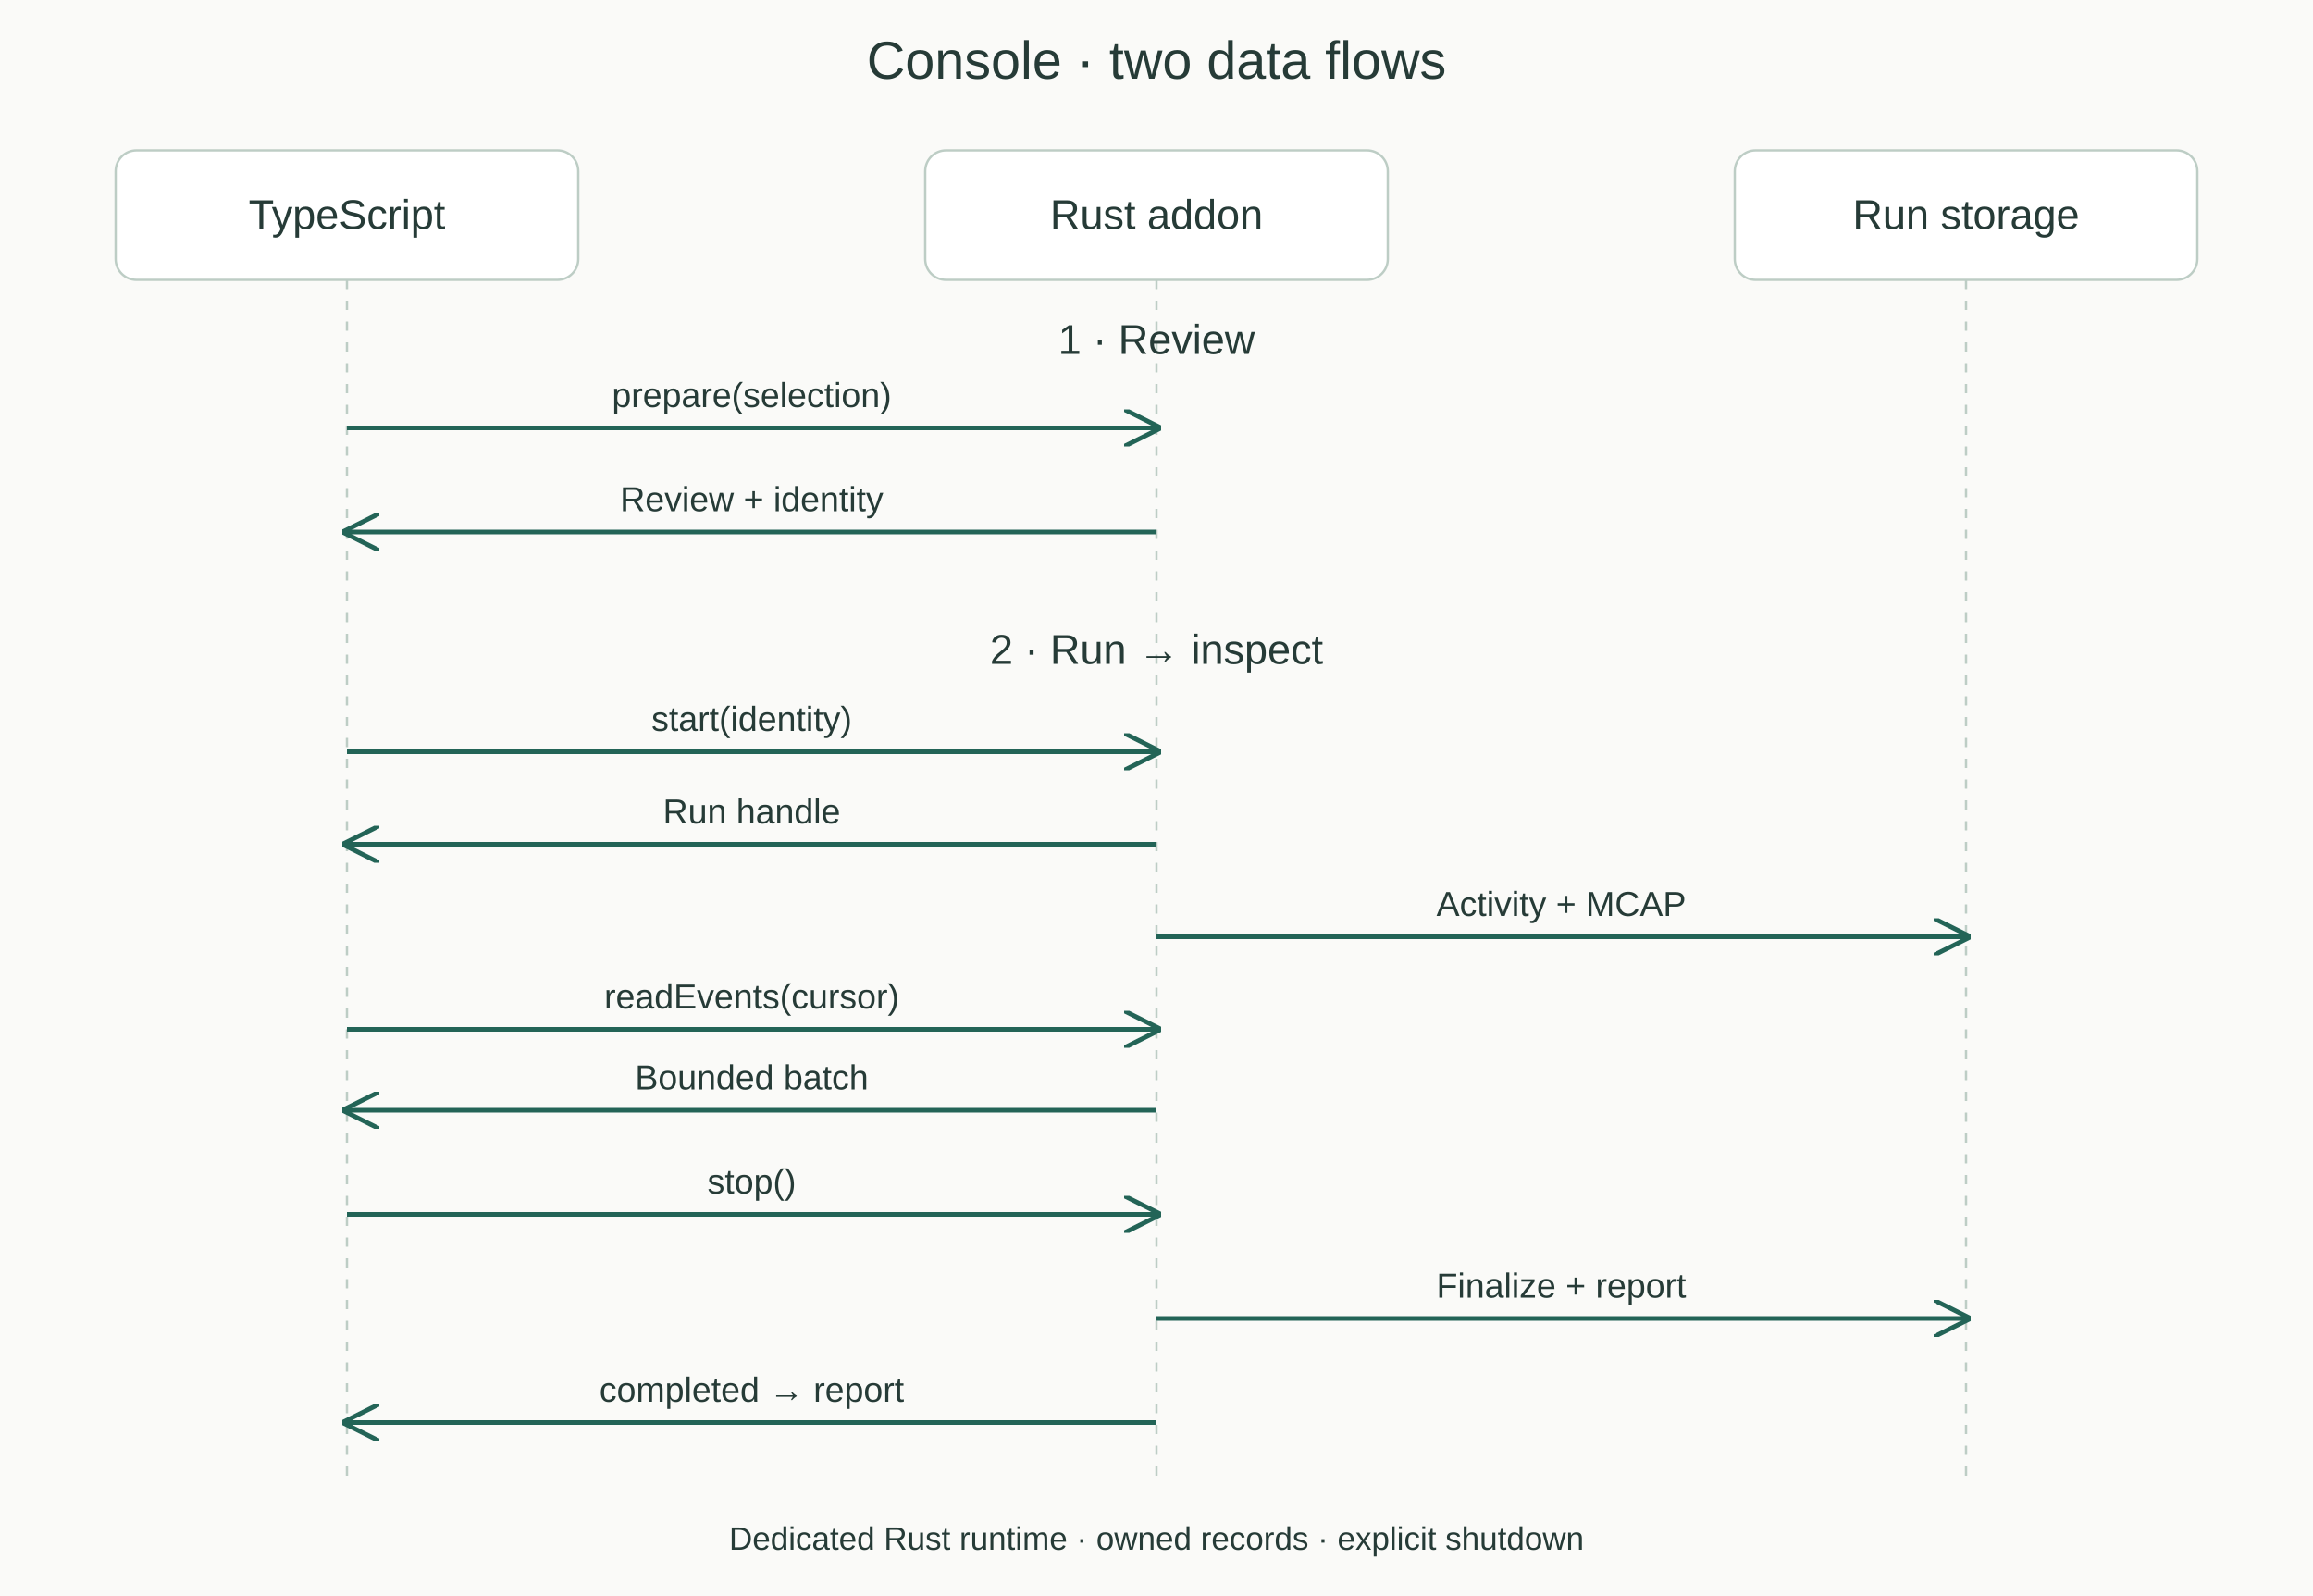
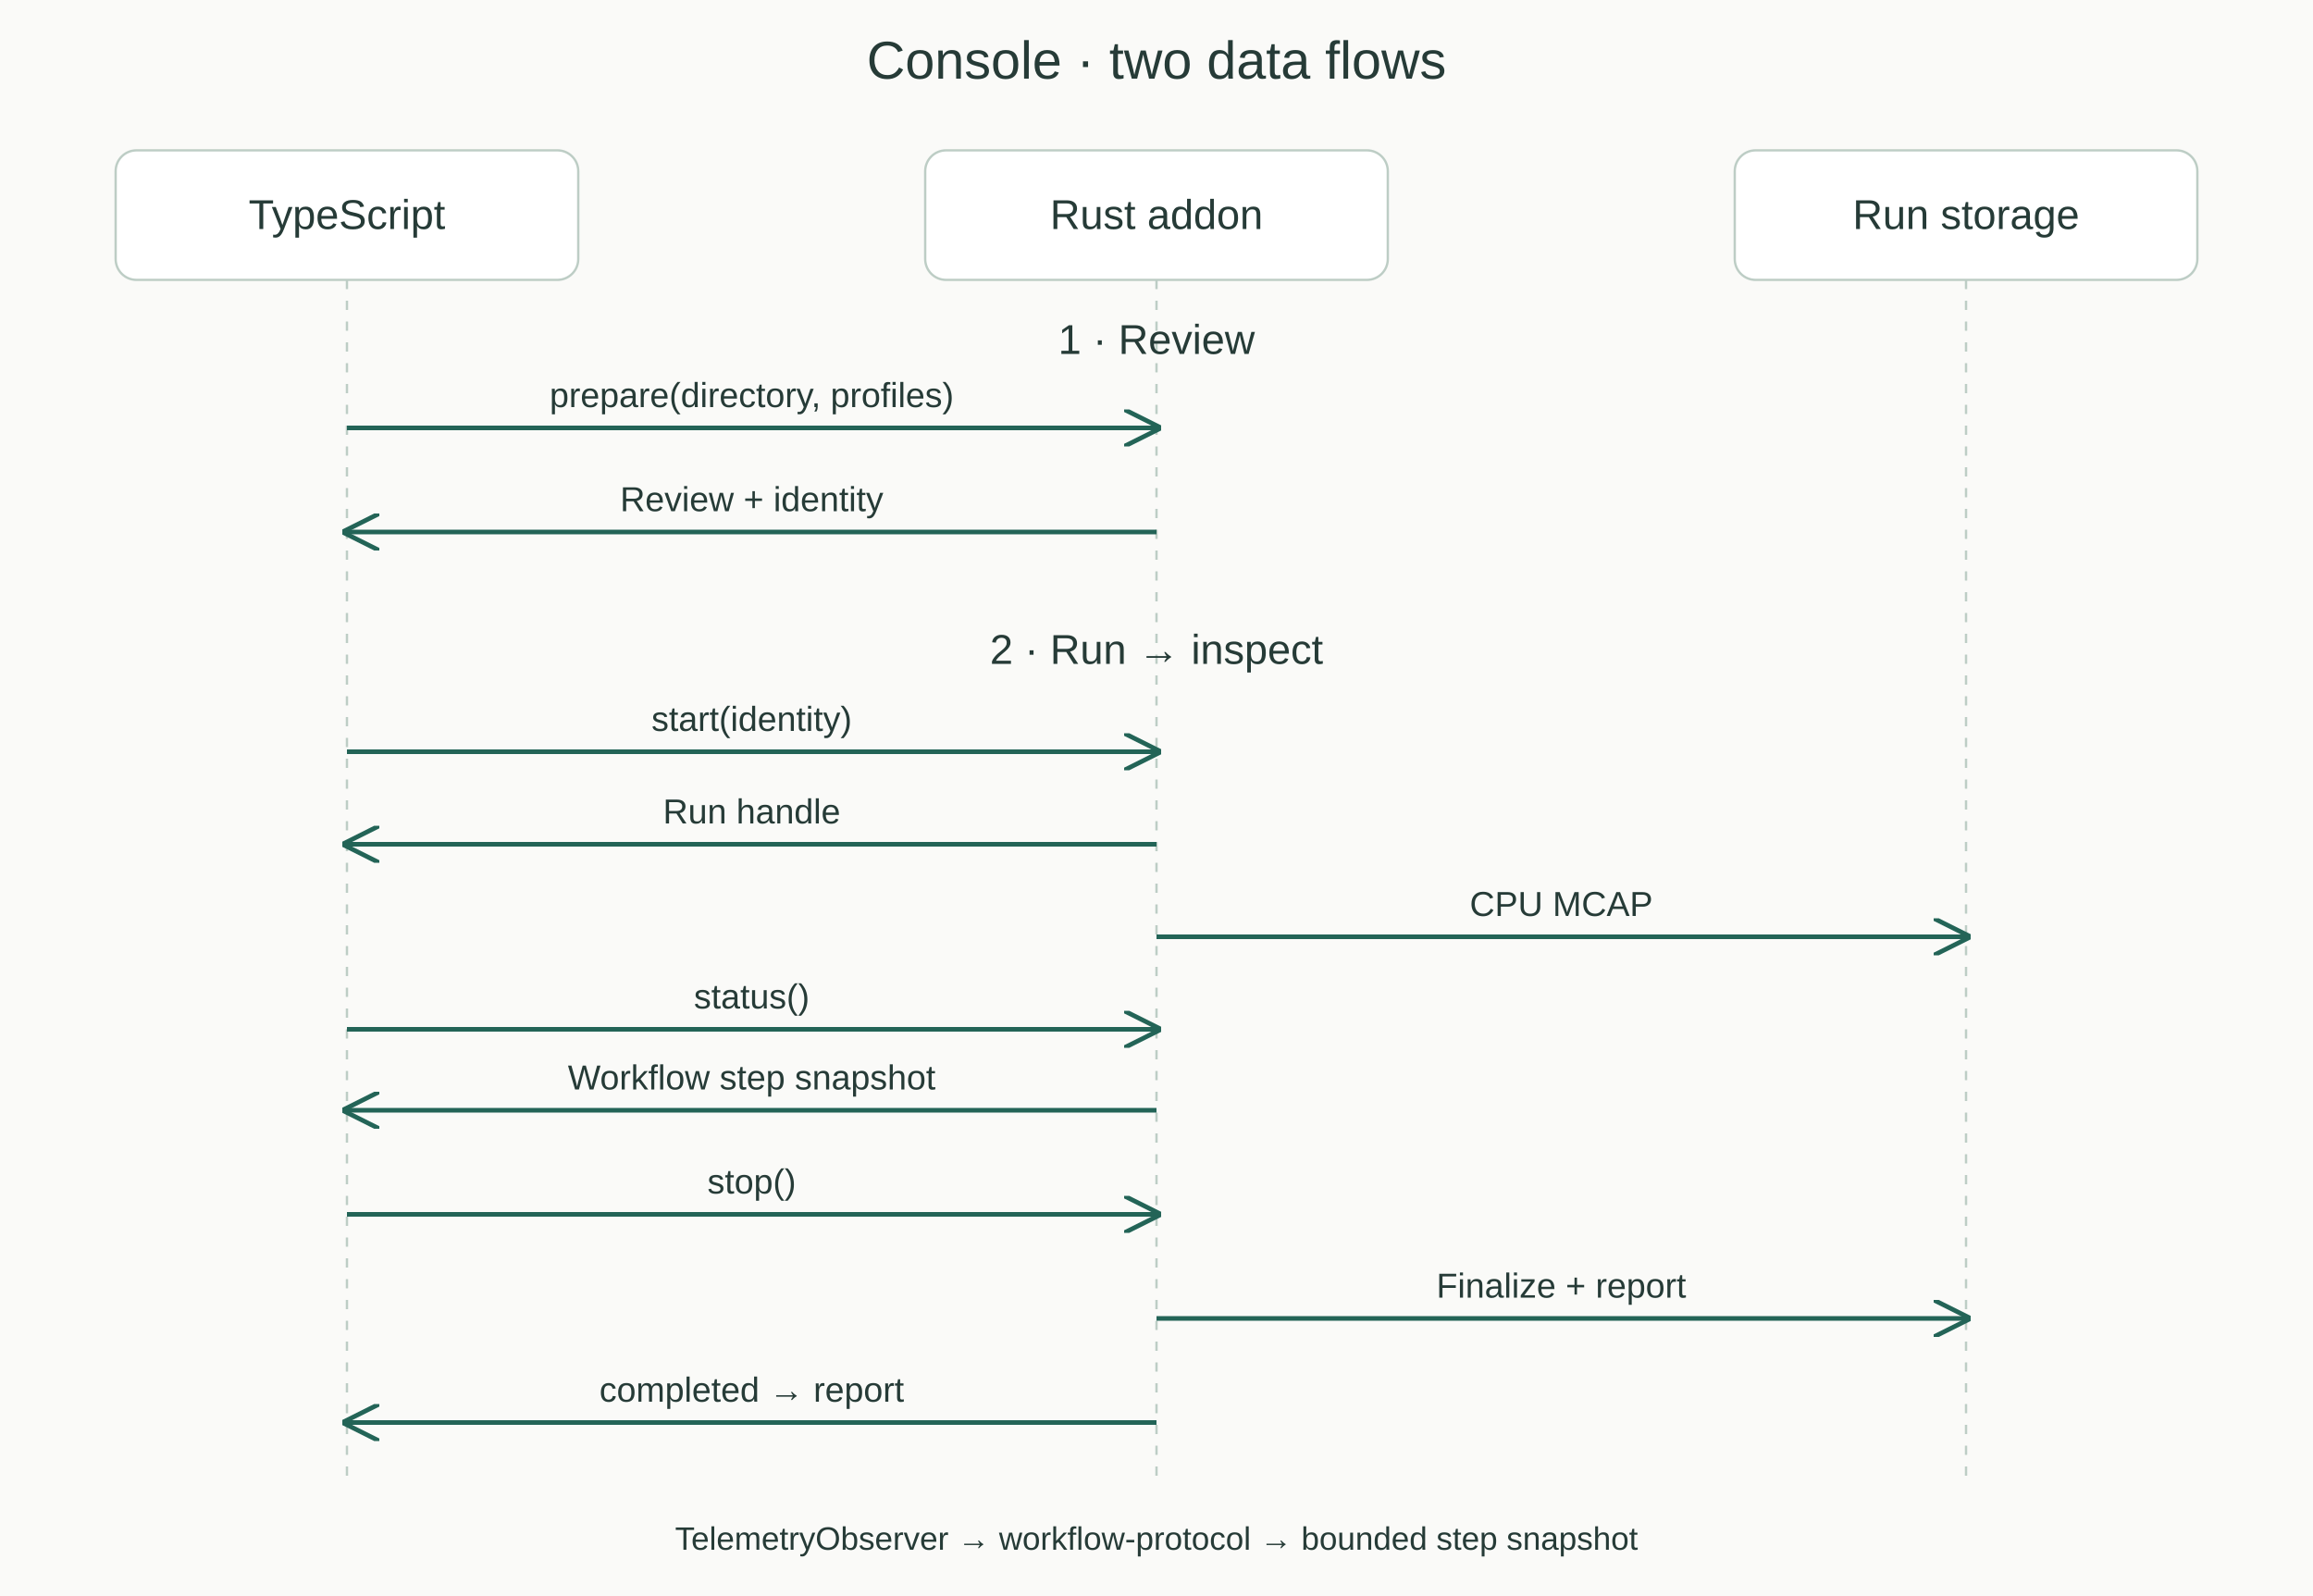
<svg xmlns="http://www.w3.org/2000/svg" width="1000" height="690" viewBox="0 0 1000 690" role="img">
  <defs>
    <marker id="a" markerWidth="8" markerHeight="8" refX="7" refY="4" orient="auto">
      <path d="M0 0L8 4L0 8" fill="none" stroke="#236457" />
    </marker>
  </defs>
  <rect width="100%" height="100%" fill="#fafaf8" />
  <text x="500.0" y="34" text-anchor="middle" font-family="Arial,sans-serif" font-size="23" fill="#263b37">Console · two data flows</text>
  <rect x="50" y="65" width="200" height="56" rx="9" fill="#fff" stroke="#bdcdc5" />
  <text x="150.0" y="99" text-anchor="middle" font-family="Arial,sans-serif" font-size="18" fill="#263b37">TypeScript</text>
  <path d="M150 121V640" stroke="#bdcdc5" stroke-dasharray="4 5" />
  <rect x="400" y="65" width="200" height="56" rx="9" fill="#fff" stroke="#bdcdc5" />
  <text x="500.0" y="99" text-anchor="middle" font-family="Arial,sans-serif" font-size="18" fill="#263b37">Rust addon</text>
  <path d="M500 121V640" stroke="#bdcdc5" stroke-dasharray="4 5" />
  <rect x="750" y="65" width="200" height="56" rx="9" fill="#fff" stroke="#bdcdc5" />
  <text x="850.0" y="99" text-anchor="middle" font-family="Arial,sans-serif" font-size="18" fill="#263b37">Run storage</text>
  <path d="M850 121V640" stroke="#bdcdc5" stroke-dasharray="4 5" />
  <text x="500" y="153" text-anchor="middle" font-family="Arial,sans-serif" font-size="18" fill="#263b37">1 · Review</text>
  <path d="M150 185H500" fill="none" stroke="#236457" stroke-width="2" marker-end="url(#a)" />
-   <text x="325" y="176" text-anchor="middle" font-family="Arial,sans-serif" font-size="15" fill="#263b37">prepare(selection)</text>
+   <text x="325" y="176" text-anchor="middle" font-family="Arial,sans-serif" font-size="15" fill="#263b37">prepare(directory, profiles)</text>
  <path d="M500 230H150" fill="none" stroke="#236457" stroke-width="2" marker-end="url(#a)" />
  <text x="325" y="221" text-anchor="middle" font-family="Arial,sans-serif" font-size="15" fill="#263b37">Review + identity</text>
  <text x="500" y="287" text-anchor="middle" font-family="Arial,sans-serif" font-size="18" fill="#263b37">2 · Run → inspect</text>
  <path d="M150 325H500" fill="none" stroke="#236457" stroke-width="2" marker-end="url(#a)" />
  <text x="325" y="316" text-anchor="middle" font-family="Arial,sans-serif" font-size="15" fill="#263b37">start(identity)</text>
  <path d="M500 365H150" fill="none" stroke="#236457" stroke-width="2" marker-end="url(#a)" />
  <text x="325" y="356" text-anchor="middle" font-family="Arial,sans-serif" font-size="15" fill="#263b37">Run handle</text>
  <path d="M500 405H850" fill="none" stroke="#236457" stroke-width="2" marker-end="url(#a)" />
-   <text x="675" y="396" text-anchor="middle" font-family="Arial,sans-serif" font-size="15" fill="#263b37">Activity + MCAP</text>
+   <text x="675" y="396" text-anchor="middle" font-family="Arial,sans-serif" font-size="15" fill="#263b37">CPU MCAP</text>
  <path d="M150 445H500" fill="none" stroke="#236457" stroke-width="2" marker-end="url(#a)" />
-   <text x="325" y="436" text-anchor="middle" font-family="Arial,sans-serif" font-size="15" fill="#263b37">readEvents(cursor)</text>
+   <text x="325" y="436" text-anchor="middle" font-family="Arial,sans-serif" font-size="15" fill="#263b37">status()</text>
  <path d="M500 480H150" fill="none" stroke="#236457" stroke-width="2" marker-end="url(#a)" />
-   <text x="325" y="471" text-anchor="middle" font-family="Arial,sans-serif" font-size="15" fill="#263b37">Bounded batch</text>
+   <text x="325" y="471" text-anchor="middle" font-family="Arial,sans-serif" font-size="15" fill="#263b37">Workflow step snapshot</text>
  <path d="M150 525H500" fill="none" stroke="#236457" stroke-width="2" marker-end="url(#a)" />
  <text x="325" y="516" text-anchor="middle" font-family="Arial,sans-serif" font-size="15" fill="#263b37">stop()</text>
  <path d="M500 570H850" fill="none" stroke="#236457" stroke-width="2" marker-end="url(#a)" />
  <text x="675" y="561" text-anchor="middle" font-family="Arial,sans-serif" font-size="15" fill="#263b37">Finalize + report</text>
  <path d="M500 615H150" fill="none" stroke="#236457" stroke-width="2" marker-end="url(#a)" />
  <text x="325" y="606" text-anchor="middle" font-family="Arial,sans-serif" font-size="15" fill="#263b37">completed → report</text>
-   <text x="500" y="670" text-anchor="middle" font-family="Arial,sans-serif" font-size="14" fill="#263b37">Dedicated Rust runtime · owned records · explicit shutdown</text>
+   <text x="500" y="670" text-anchor="middle" font-family="Arial,sans-serif" font-size="14" fill="#263b37">TelemetryObserver → workflow-protocol → bounded step snapshot</text>
</svg>
